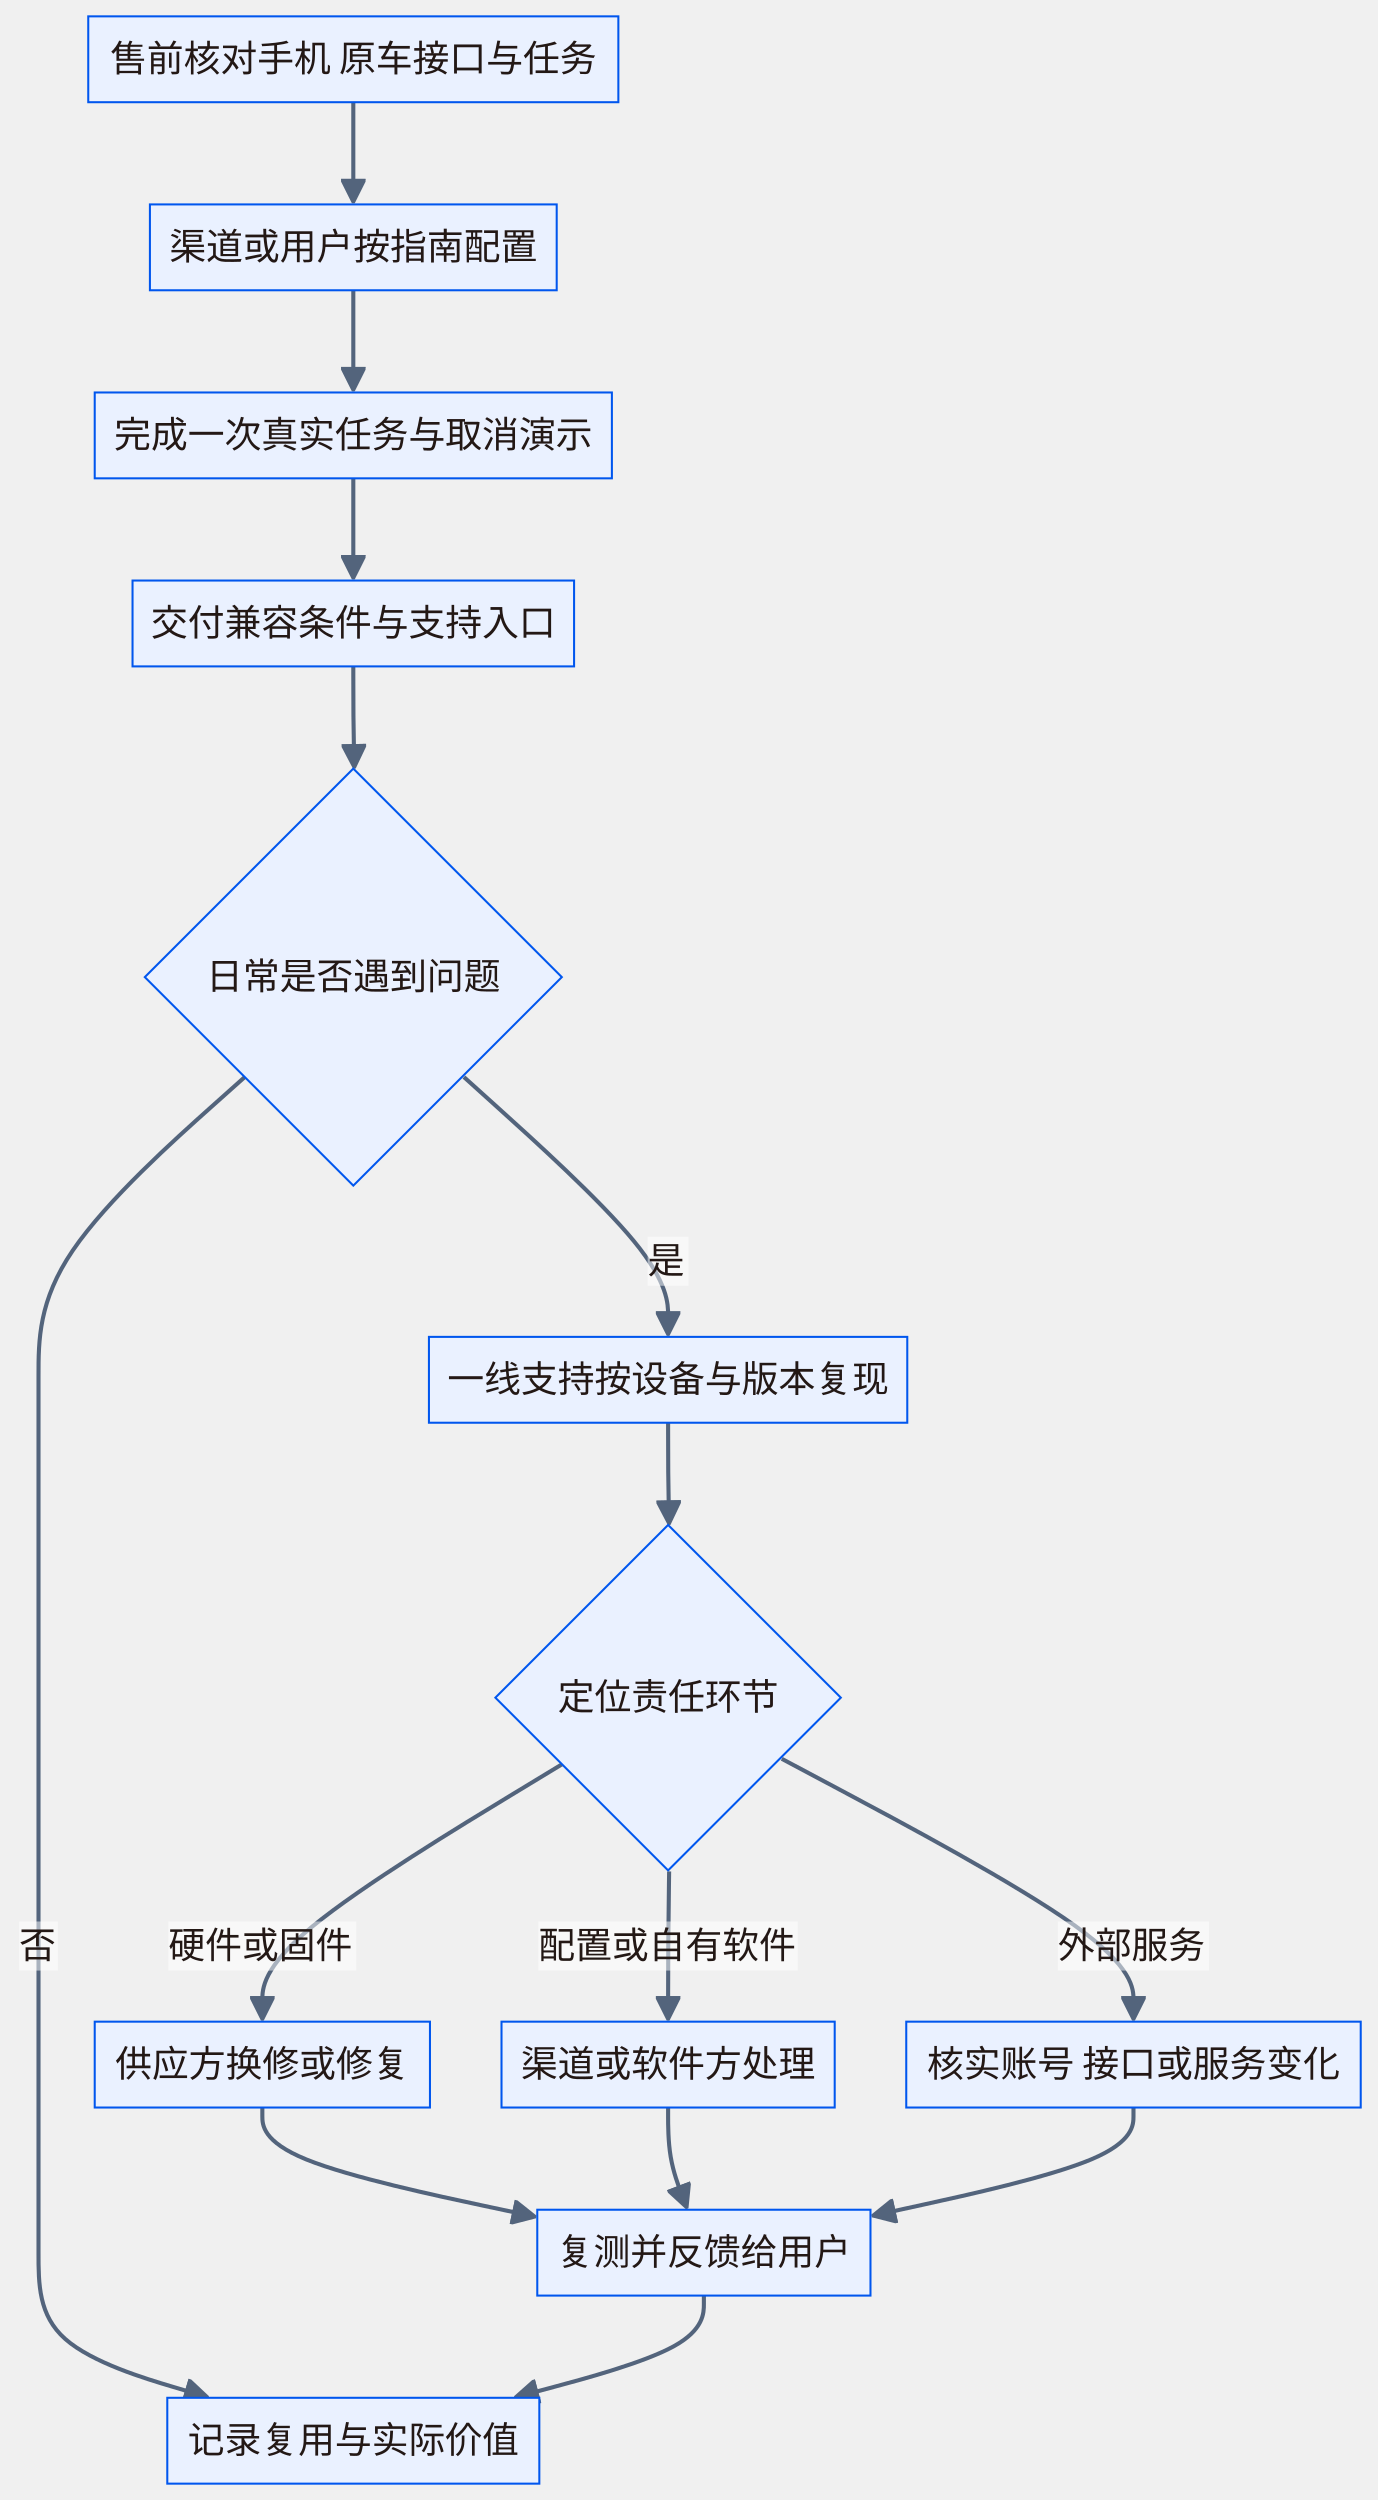
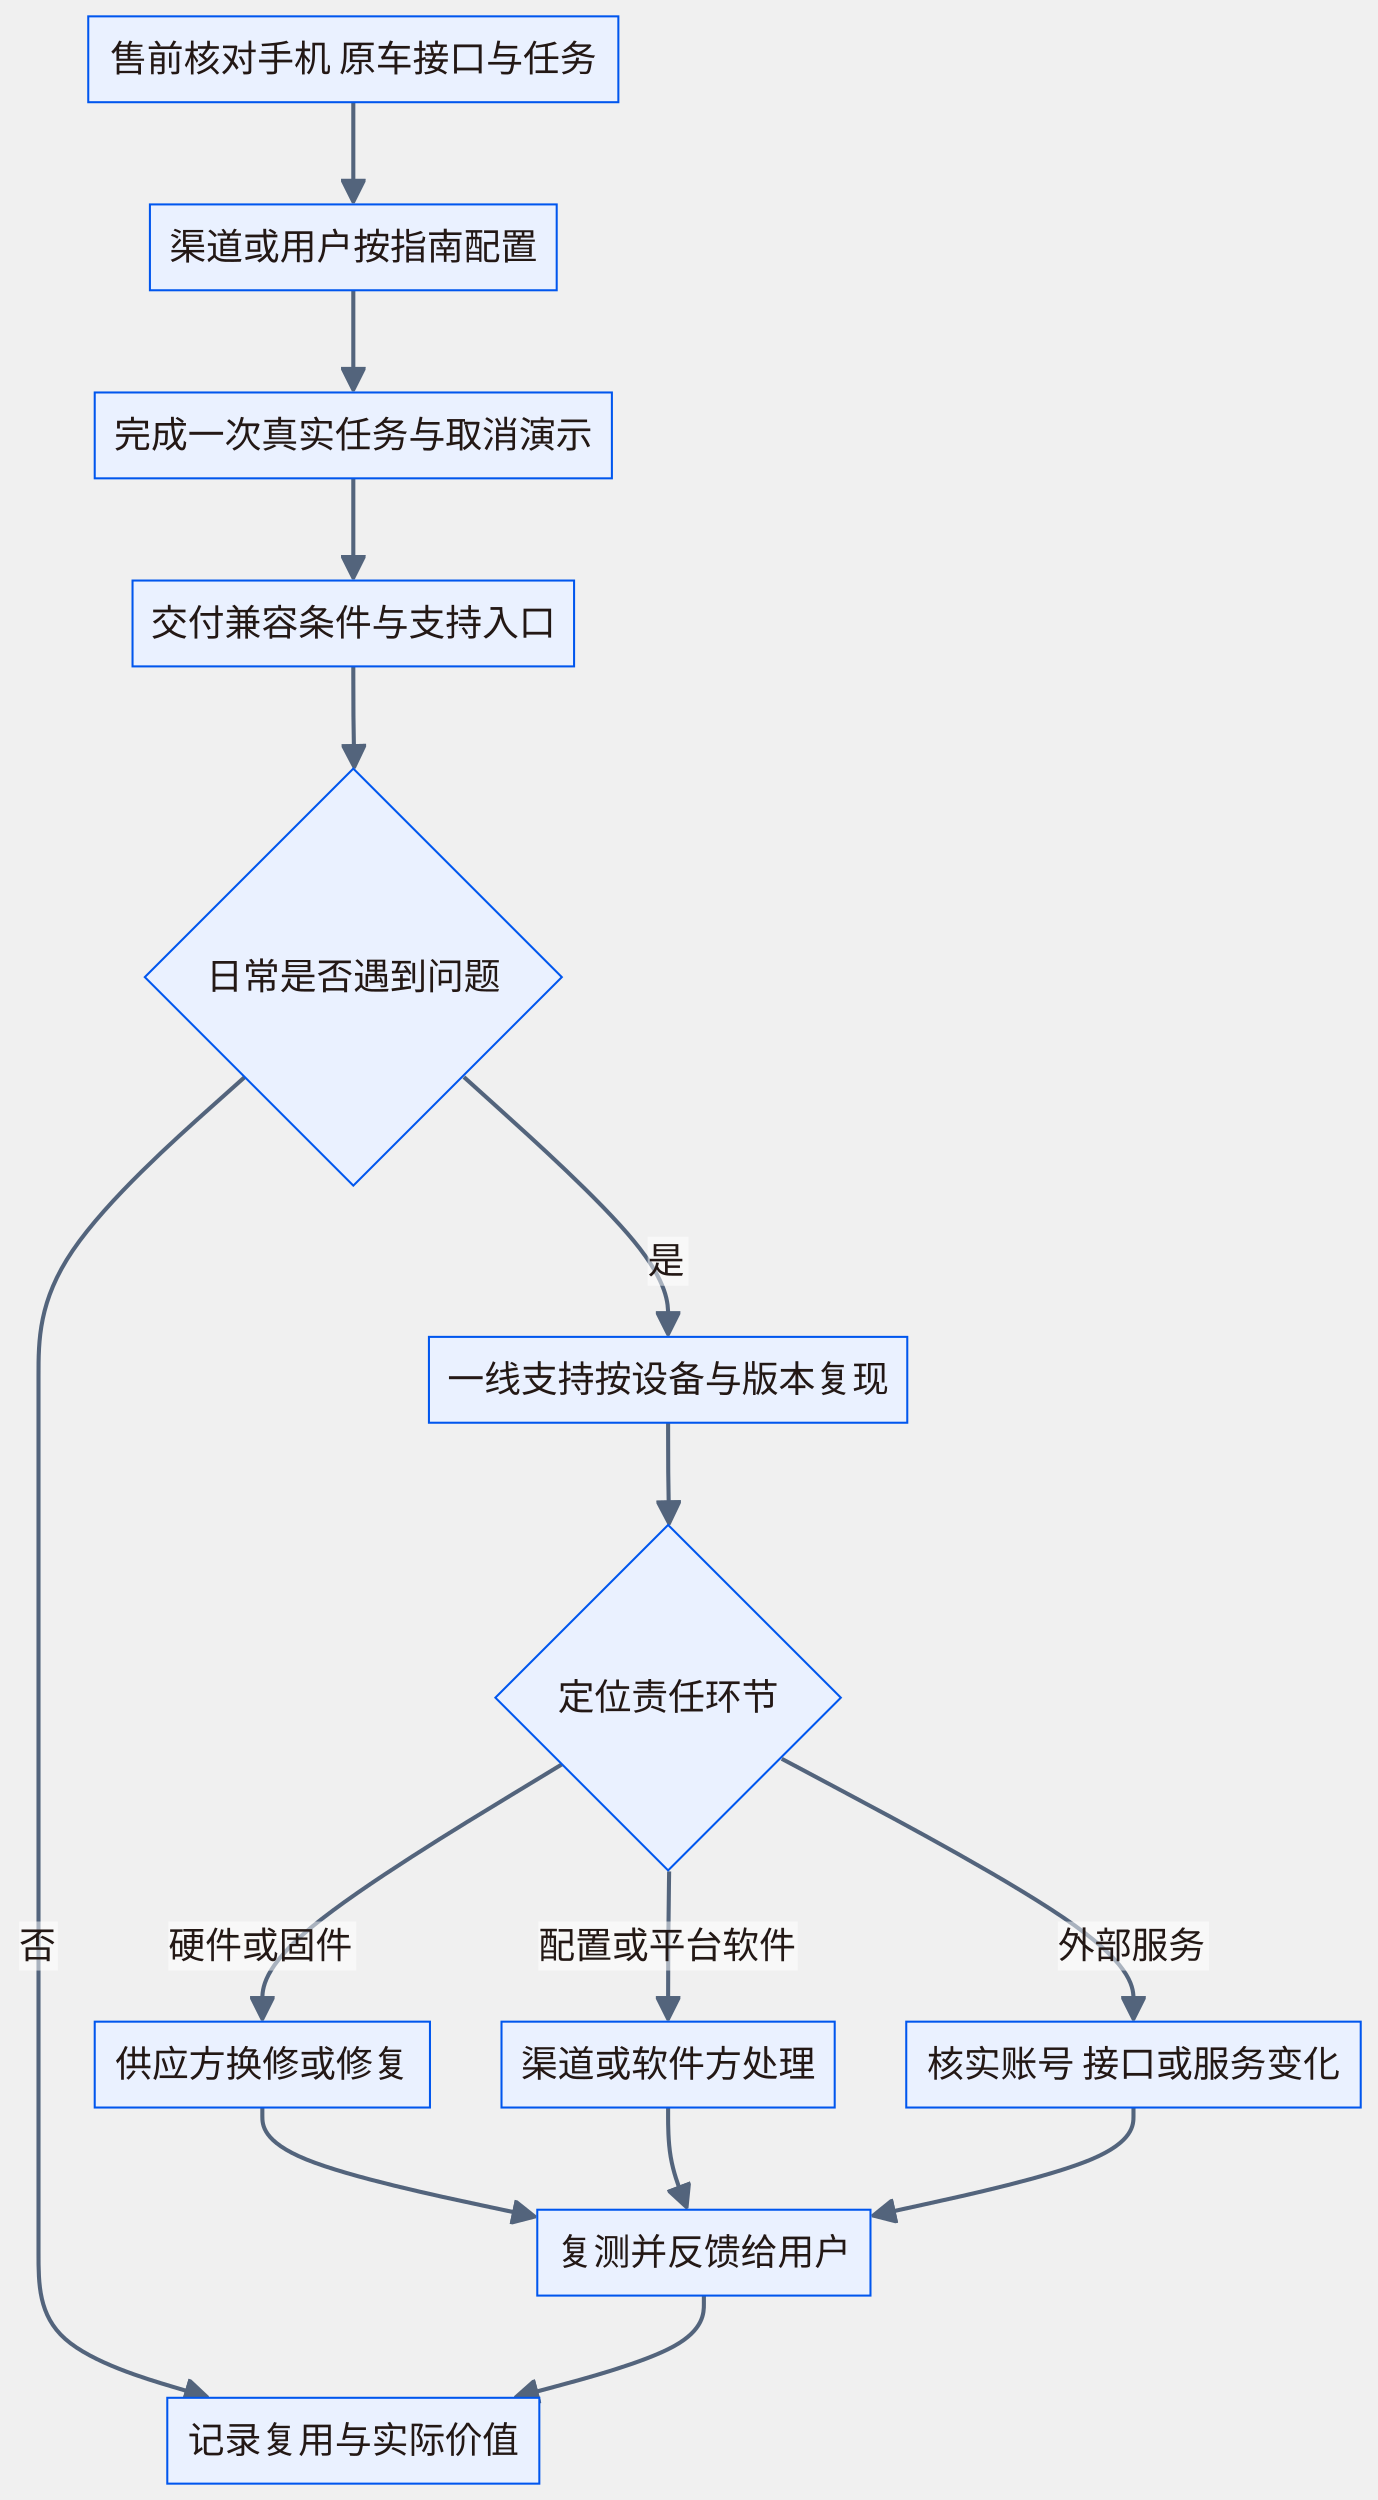
<svg xmlns="http://www.w3.org/2000/svg" aria-roledescription="flowchart-v2" role="graphics-document document" viewBox="-9 -8 673.326 1223" height="1223" width="674" id="researchFigure7">
  <style>#researchFigure7{font-family:Microsoft YaHei,PingFang SC,sans-serif;font-size:18px;fill:#231815;}#researchFigure7 .error-icon{fill:#F4F7FC;}#researchFigure7 .error-text{fill:#0b0803;stroke:#0b0803;}#researchFigure7 .edge-thickness-normal{stroke-width:2px;}#researchFigure7 .edge-thickness-thick{stroke-width:3.5px;}#researchFigure7 .edge-pattern-solid{stroke-dasharray:0;}#researchFigure7 .edge-pattern-dashed{stroke-dasharray:3;}#researchFigure7 .edge-pattern-dotted{stroke-dasharray:2;}#researchFigure7 .marker{fill:#53647C;stroke:#53647C;}#researchFigure7 .marker.cross{stroke:#53647C;}#researchFigure7 svg{font-family:Microsoft YaHei,PingFang SC,sans-serif;font-size:18px;}#researchFigure7 .label{font-family:Microsoft YaHei,PingFang SC,sans-serif;color:#231815;}#researchFigure7 .cluster-label text{fill:#0b0803;}#researchFigure7 .cluster-label span,#researchFigure7 p{color:#0b0803;}#researchFigure7 .label text,#researchFigure7 span,#researchFigure7 p{fill:#231815;color:#231815;}#researchFigure7 .node rect,#researchFigure7 .node circle,#researchFigure7 .node ellipse,#researchFigure7 .node polygon,#researchFigure7 .node path{fill:#EAF1FF;stroke:#0056EE;stroke-width:1px;}#researchFigure7 .flowchart-label text{text-anchor:middle;}#researchFigure7 .node .katex path{fill:#000;stroke:#000;stroke-width:1px;}#researchFigure7 .node .label{text-align:center;}#researchFigure7 .node.clickable{cursor:pointer;}#researchFigure7 .arrowheadPath{fill:#0b0b0b;}#researchFigure7 .edgePath .path{stroke:#53647C;stroke-width:2.0px;}#researchFigure7 .flowchart-link{stroke:#53647C;fill:none;}#researchFigure7 .edgeLabel{background-color:#FFFFFF;text-align:center;}#researchFigure7 .edgeLabel rect{opacity:0.5;background-color:#FFFFFF;fill:#FFFFFF;}#researchFigure7 .labelBkg{background-color:rgba(255, 255, 255, 0.5);}#researchFigure7 .cluster rect{fill:#F8FAFF;stroke:#AABDE0;stroke-width:1px;}#researchFigure7 .cluster text{fill:#0b0803;}#researchFigure7 .cluster span,#researchFigure7 p{color:#0b0803;}#researchFigure7 div.mermaidTooltip{position:absolute;text-align:center;max-width:200px;padding:2px;font-family:Microsoft YaHei,PingFang SC,sans-serif;font-size:12px;background:#F4F7FC;border:1px solid hsl(217.5, 17.143%, 87.255%);border-radius:2px;pointer-events:none;z-index:100;}#researchFigure7 .flowchartTitleText{text-anchor:middle;font-size:18px;fill:#231815;}#researchFigure7 :root{--mermaid-font-family:Microsoft YaHei,PingFang SC,sans-serif;}</style>
  <g>
    <marker orient="auto" markerHeight="12" markerWidth="12" markerUnits="userSpaceOnUse" refY="5" refX="6" viewBox="0 0 10 10" class="marker flowchart" id="researchFigure7_flowchart-pointEnd">
      <path style="stroke-width: 1; stroke-dasharray: 1, 0;" class="arrowMarkerPath" d="M 0 0 L 10 5 L 0 10 z" />
    </marker>
    <marker orient="auto" markerHeight="12" markerWidth="12" markerUnits="userSpaceOnUse" refY="5" refX="4.5" viewBox="0 0 10 10" class="marker flowchart" id="researchFigure7_flowchart-pointStart">
      <path style="stroke-width: 1; stroke-dasharray: 1, 0;" class="arrowMarkerPath" d="M 0 5 L 10 10 L 10 0 z" />
    </marker>
    <marker orient="auto" markerHeight="11" markerWidth="11" markerUnits="userSpaceOnUse" refY="5" refX="11" viewBox="0 0 10 10" class="marker flowchart" id="researchFigure7_flowchart-circleEnd">
      <circle style="stroke-width: 1; stroke-dasharray: 1, 0;" class="arrowMarkerPath" r="5" cy="5" cx="5" />
    </marker>
    <marker orient="auto" markerHeight="11" markerWidth="11" markerUnits="userSpaceOnUse" refY="5" refX="-1" viewBox="0 0 10 10" class="marker flowchart" id="researchFigure7_flowchart-circleStart">
      <circle style="stroke-width: 1; stroke-dasharray: 1, 0;" class="arrowMarkerPath" r="5" cy="5" cx="5" />
    </marker>
    <marker orient="auto" markerHeight="11" markerWidth="11" markerUnits="userSpaceOnUse" refY="5.2" refX="12" viewBox="0 0 11 11" class="marker cross flowchart" id="researchFigure7_flowchart-crossEnd">
      <path style="stroke-width: 2; stroke-dasharray: 1, 0;" class="arrowMarkerPath" d="M 1,1 l 9,9 M 10,1 l -9,9" />
    </marker>
    <marker orient="auto" markerHeight="11" markerWidth="11" markerUnits="userSpaceOnUse" refY="5.2" refX="-1" viewBox="0 0 11 11" class="marker cross flowchart" id="researchFigure7_flowchart-crossStart">
      <path style="stroke-width: 2; stroke-dasharray: 1, 0;" class="arrowMarkerPath" d="M 1,1 l 9,9 M 10,1 l -9,9" />
    </marker>
    <g class="root">
      <g class="clusters" />
      <g class="edgePaths">
        <path marker-end="url(#researchFigure7_flowchart-pointEnd)" style="fill:none;" class="edge-thickness-normal edge-pattern-solid flowchart-link LS-A LE-B" id="L-A-B-0" d="M163.5,42L163.5,46.167C163.5,50.333,163.5,58.667,163.5,66.117C163.5,73.567,163.5,80.133,163.5,83.417L163.5,86.7" />
        <path marker-end="url(#researchFigure7_flowchart-pointEnd)" style="fill:none;" class="edge-thickness-normal edge-pattern-solid flowchart-link LS-B LE-C" id="L-B-C-0" d="M163.5,134L163.5,138.167C163.5,142.333,163.5,150.667,163.5,158.117C163.5,165.567,163.5,172.133,163.5,175.417L163.5,178.7" />
        <path marker-end="url(#researchFigure7_flowchart-pointEnd)" style="fill:none;" class="edge-thickness-normal edge-pattern-solid flowchart-link LS-C LE-D" id="L-C-D-0" d="M163.5,226L163.5,230.167C163.5,234.333,163.5,242.667,163.5,250.117C163.5,257.567,163.5,264.133,163.5,267.417L163.5,270.7" />
        <path marker-end="url(#researchFigure7_flowchart-pointEnd)" style="fill:none;" class="edge-thickness-normal edge-pattern-solid flowchart-link LS-D LE-E" id="L-D-E-0" d="M163.5,318L163.5,322.167C163.5,326.333,163.5,334.667,163.566,342.2C163.632,349.734,163.764,356.467,163.83,359.834L163.896,363.201" />
        <path marker-end="url(#researchFigure7_flowchart-pointEnd)" style="fill:none;" class="edge-thickness-normal edge-pattern-solid flowchart-link LS-E LE-F" id="L-E-F-0" d="M110.389,518.889L93.574,533.908C76.759,548.926,43.13,578.963,26.315,603.648C9.5,628.333,9.5,647.667,9.5,665C9.5,682.333,9.5,697.667,9.5,723.583C9.5,749.5,9.5,786,9.5,824.5C9.5,863,9.5,903.5,9.5,933.417C9.5,963.333,9.5,982.667,9.5,1000C9.5,1017.333,9.5,1032.667,9.5,1048C9.5,1063.333,9.5,1078.667,9.5,1094C9.5,1109.333,9.5,1124.667,22.603,1136.247C35.706,1147.828,61.912,1155.655,75.014,1159.569L88.117,1163.483" />
        <path marker-end="url(#researchFigure7_flowchart-pointEnd)" style="fill:none;" class="edge-thickness-normal edge-pattern-solid flowchart-link LS-E LE-G" id="L-E-G-0" d="M217.611,518.889L234.259,533.908C250.907,548.926,284.204,578.963,300.852,599.265C317.5,619.567,317.5,630.133,317.5,635.417L317.5,640.7" />
        <path marker-end="url(#researchFigure7_flowchart-pointEnd)" style="fill:none;" class="edge-thickness-normal edge-pattern-solid flowchart-link LS-G LE-H" id="L-G-H-0" d="M317.5,688L317.5,692.167C317.5,696.333,317.5,704.667,317.566,712.2C317.632,719.734,317.764,726.467,317.83,729.834L317.896,733.201" />
        <path marker-end="url(#researchFigure7_flowchart-pointEnd)" style="fill:none;" class="edge-thickness-normal edge-pattern-solid flowchart-link LS-H LE-I" id="L-H-I-0" d="M265.584,855.084L241.153,869.903C216.722,884.722,167.861,914.361,143.431,934.464C119,954.567,119,965.133,119,970.417L119,975.7" />
        <path marker-end="url(#researchFigure7_flowchart-pointEnd)" style="fill:none;" class="edge-thickness-normal edge-pattern-solid flowchart-link LS-H LE-J" id="L-H-J-0" d="M318,907.5L317.917,913.583C317.833,919.667,317.667,931.833,317.583,943.2C317.5,954.567,317.5,965.133,317.5,970.417L317.5,975.7" />
        <path marker-end="url(#researchFigure7_flowchart-pointEnd)" style="fill:none;" class="edge-thickness-normal edge-pattern-solid flowchart-link LS-H LE-K" id="L-H-K-0" d="M373.096,852.404L401.774,867.67C430.452,882.936,487.807,913.468,516.485,934.017C545.163,954.567,545.163,965.133,545.163,970.417L545.163,975.7" />
        <path marker-end="url(#researchFigure7_flowchart-pointEnd)" style="fill:none;" class="edge-thickness-normal edge-pattern-solid flowchart-link LS-I LE-L" id="L-I-L-0" d="M119,1023L119,1027.167C119,1031.333,119,1039.667,140.553,1048.423C162.105,1057.18,205.211,1066.36,226.764,1070.95L248.316,1075.54" />
        <path marker-end="url(#researchFigure7_flowchart-pointEnd)" style="fill:none;" class="edge-thickness-normal edge-pattern-solid flowchart-link LS-J LE-L" id="L-J-L-0" d="M317.5,1023L317.5,1027.167C317.5,1031.333,317.5,1039.667,318.771,1047.174C320.042,1054.682,322.584,1061.364,323.855,1064.705L325.126,1068.046" />
        <path marker-end="url(#researchFigure7_flowchart-pointEnd)" style="fill:none;" class="edge-thickness-normal edge-pattern-solid flowchart-link LS-K LE-L" id="L-K-L-0" d="M545.163,1023L545.163,1027.167C545.163,1031.333,545.163,1039.667,524.582,1048.338C504.001,1057.009,462.839,1066.019,442.258,1070.524L421.677,1075.028" />
        <path marker-end="url(#researchFigure7_flowchart-pointEnd)" style="fill:none;" class="edge-thickness-normal edge-pattern-solid flowchart-link LS-L LE-F" id="L-L-F-0" d="M335,1115L335,1119.167C335,1123.333,335,1131.667,320.319,1139.771C305.638,1147.876,276.275,1155.751,261.594,1159.689L246.913,1163.627" />
      </g>
      <g class="edgeLabels">
        <g class="edgeLabel">
          <g transform="translate(0, 0)" class="label">
            <rect height="0" width="0" ry="0" rx="0" />
            <text style="">
              <tspan class="row" x="0" dy="1em" xml:space="preserve" />
            </text>
          </g>
        </g>
        <g class="edgeLabel">
          <g transform="translate(0, 0)" class="label">
            <rect height="0" width="0" ry="0" rx="0" />
            <text style="">
              <tspan class="row" x="0" dy="1em" xml:space="preserve" />
            </text>
          </g>
        </g>
        <g class="edgeLabel">
          <g transform="translate(0, 0)" class="label">
            <rect height="0" width="0" ry="0" rx="0" />
            <text style="">
              <tspan class="row" x="0" dy="1em" xml:space="preserve" />
            </text>
          </g>
        </g>
        <g class="edgeLabel">
          <g transform="translate(0, 0)" class="label">
            <rect height="0" width="0" ry="0" rx="0" />
            <text style="">
              <tspan class="row" x="0" dy="1em" xml:space="preserve" />
            </text>
          </g>
        </g>
        <g transform="translate(9.5, 944)" class="edgeLabel">
          <g transform="translate(-9.5, -12)" class="label">
            <rect height="24" width="19" ry="0" rx="0" />
            <text style="">
              <tspan class="row" x="0" dy="1em" xml:space="preserve">否</tspan>
            </text>
          </g>
        </g>
        <g transform="translate(317.5, 609)" class="edgeLabel">
          <g transform="translate(-10, -12)" class="label">
            <rect height="24" width="20" ry="0" rx="0" />
            <text style="">
              <tspan class="row" x="0" dy="1em" xml:space="preserve">是</tspan>
            </text>
          </g>
        </g>
        <g class="edgeLabel">
          <g transform="translate(0, 0)" class="label">
            <rect height="0" width="0" ry="0" rx="0" />
            <text style="">
              <tspan class="row" x="0" dy="1em" xml:space="preserve" />
            </text>
          </g>
        </g>
        <g transform="translate(119, 944)" class="edgeLabel">
          <g transform="translate(-46, -12)" class="label">
            <rect height="24" width="91.962" ry="0" rx="0" />
            <text style="">
              <tspan class="row" x="0" dy="1em" xml:space="preserve">硬件或固件</tspan>
            </text>
          </g>
        </g>
        <g transform="translate(317.5, 944)" class="edgeLabel">
          <g transform="translate(-63.5, -12)" class="label">
            <rect height="24" width="126.943" ry="0" rx="0" />
            <text style="">
-               <tspan class="row" x="0" dy="1em" xml:space="preserve">配置或自有软件</tspan>
+               <tspan class="row" x="0" dy="1em" xml:space="preserve">配置或平台软件</tspan>
            </text>
          </g>
        </g>
        <g transform="translate(545.1631, 944)" class="edgeLabel">
          <g transform="translate(-37, -12)" class="label">
            <rect height="24" width="73.971" ry="0" rx="0" />
            <text style="">
              <tspan class="row" x="0" dy="1em" xml:space="preserve">外部服务</tspan>
            </text>
          </g>
        </g>
        <g class="edgeLabel">
          <g transform="translate(0, 0)" class="label">
            <rect height="0" width="0" ry="0" rx="0" />
            <text style="">
              <tspan class="row" x="0" dy="1em" xml:space="preserve" />
            </text>
          </g>
        </g>
        <g class="edgeLabel">
          <g transform="translate(0, 0)" class="label">
            <rect height="0" width="0" ry="0" rx="0" />
            <text style="">
              <tspan class="row" x="0" dy="1em" xml:space="preserve" />
            </text>
          </g>
        </g>
        <g class="edgeLabel">
          <g transform="translate(0, 0)" class="label">
            <rect height="0" width="0" ry="0" rx="0" />
            <text style="">
              <tspan class="row" x="0" dy="1em" xml:space="preserve" />
            </text>
          </g>
        </g>
        <g class="edgeLabel">
          <g transform="translate(0, 0)" class="label">
            <rect height="0" width="0" ry="0" rx="0" />
            <text style="">
              <tspan class="row" x="0" dy="1em" xml:space="preserve" />
            </text>
          </g>
        </g>
      </g>
      <g class="nodes">
-         <g transform="translate(163.5, 21)" data-id="A" data-node="true" id="flowchart-A-379" class="node default default flowchart-label">
+         <g transform="translate(163.5, 21)" data-id="A" data-node="true" id="flowchart-A-163" class="node default default flowchart-label">
          <rect height="42" width="259.326" y="-21" x="-129.663" ry="0" rx="0" style="" class="basic label-container" />
          <g transform="translate(0, -12)" style="" class="label">
            <rect />
            <text style="">
              <tspan class="row" x="0" dy="1em" xml:space="preserve">售前核对手机 原车接口与任务</tspan>
            </text>
          </g>
        </g>
-         <g transform="translate(163.5, 113)" data-id="B" data-node="true" id="flowchart-B-380" class="node default default flowchart-label">
+         <g transform="translate(163.5, 113)" data-id="B" data-node="true" id="flowchart-B-164" class="node default default flowchart-label">
          <rect height="42" width="199" y="-21" x="-99.5" ry="0" rx="0" style="" class="basic label-container" />
          <g transform="translate(0, -12)" style="" class="label">
            <rect />
            <text style="">
              <tspan class="row" x="0" dy="1em" xml:space="preserve">渠道或用户按指南配置</tspan>
            </text>
          </g>
        </g>
-         <g transform="translate(163.5, 205)" data-id="C" data-node="true" id="flowchart-C-382" class="node default default flowchart-label">
+         <g transform="translate(163.5, 205)" data-id="C" data-node="true" id="flowchart-C-166" class="node default default flowchart-label">
          <rect height="42" width="253" y="-21" x="-126.5" ry="0" rx="0" style="" class="basic label-container" />
          <g transform="translate(0, -12)" style="" class="label">
            <rect />
            <text style="">
              <tspan class="row" x="0" dy="1em" xml:space="preserve">完成一次真实任务与取消演示</tspan>
            </text>
          </g>
        </g>
-         <g transform="translate(163.5, 297)" data-id="D" data-node="true" id="flowchart-D-384" class="node default default flowchart-label">
+         <g transform="translate(163.5, 297)" data-id="D" data-node="true" id="flowchart-D-168" class="node default default flowchart-label">
          <rect height="42" width="216" y="-21" x="-108" ry="0" rx="0" style="" class="basic label-container" />
          <g transform="translate(0, -12)" style="" class="label">
            <rect />
            <text style="">
              <tspan class="row" x="0" dy="1em" xml:space="preserve">交付兼容条件与支持入口</tspan>
            </text>
          </g>
        </g>
-         <g transform="translate(163.5, 470)" data-id="E" data-node="true" id="flowchart-E-386" class="node default default flowchart-label">
+         <g transform="translate(163.5, 470)" data-id="E" data-node="true" id="flowchart-E-170" class="node default default flowchart-label">
          <polygon style="" transform="translate(-102,102)" class="label-container" points="102,0 204,-102 102,-204 0,-102" />
          <g transform="translate(0, -12)" style="" class="label">
            <rect />
            <text style="">
              <tspan class="row" x="0" dy="1em" xml:space="preserve">日常是否遇到问题</tspan>
            </text>
          </g>
        </g>
-         <g transform="translate(163.5, 1186)" data-id="F" data-node="true" id="flowchart-F-388" class="node default default flowchart-label">
+         <g transform="translate(163.5, 1186)" data-id="F" data-node="true" id="flowchart-F-172" class="node default default flowchart-label">
          <rect height="42" width="182" y="-21" x="-91" ry="0" rx="0" style="" class="basic label-container" />
          <g transform="translate(0, -12)" style="" class="label">
            <rect />
            <text style="">
              <tspan class="row" x="0" dy="1em" xml:space="preserve">记录复用与实际价值</tspan>
            </text>
          </g>
        </g>
-         <g transform="translate(317.5, 667)" data-id="G" data-node="true" id="flowchart-G-390" class="node default default flowchart-label">
+         <g transform="translate(317.5, 667)" data-id="G" data-node="true" id="flowchart-G-174" class="node default default flowchart-label">
          <rect height="42" width="234" y="-21" x="-117" ry="0" rx="0" style="" class="basic label-container" />
          <g transform="translate(0, -12)" style="" class="label">
            <rect />
            <text style="">
              <tspan class="row" x="0" dy="1em" xml:space="preserve">一线支持按设备与版本复现</tspan>
            </text>
          </g>
        </g>
-         <g transform="translate(317.5, 822.5)" data-id="H" data-node="true" id="flowchart-H-392" class="node default default flowchart-label">
+         <g transform="translate(317.5, 822.5)" data-id="H" data-node="true" id="flowchart-H-176" class="node default default flowchart-label">
          <polygon style="" transform="translate(-84.5,84.5)" class="label-container" points="84.5,0 169,-84.5 84.5,-169 0,-84.5" />
          <g transform="translate(0, -12)" style="" class="label">
            <rect />
            <text style="">
              <tspan class="row" x="0" dy="1em" xml:space="preserve">定位责任环节</tspan>
            </text>
          </g>
        </g>
-         <g transform="translate(119, 1002)" data-id="I" data-node="true" id="flowchart-I-394" class="node default default flowchart-label">
+         <g transform="translate(119, 1002)" data-id="I" data-node="true" id="flowchart-I-178" class="node default default flowchart-label">
          <rect height="42" width="164" y="-21" x="-82" ry="0" rx="0" style="" class="basic label-container" />
          <g transform="translate(0, -12)" style="" class="label">
            <rect />
            <text style="">
              <tspan class="row" x="0" dy="1em" xml:space="preserve">供应方换修或修复</tspan>
            </text>
          </g>
        </g>
-         <g transform="translate(317.5, 1002)" data-id="J" data-node="true" id="flowchart-J-396" class="node default default flowchart-label">
+         <g transform="translate(317.5, 1002)" data-id="J" data-node="true" id="flowchart-J-180" class="node default default flowchart-label">
          <rect height="42" width="163" y="-21" x="-81.5" ry="0" rx="0" style="" class="basic label-container" />
          <g transform="translate(0, -12)" style="" class="label">
            <rect />
            <text style="">
              <tspan class="row" x="0" dy="1em" xml:space="preserve">渠道或软件方处理</tspan>
            </text>
          </g>
        </g>
-         <g transform="translate(545.1631, 1002)" data-id="K" data-node="true" id="flowchart-K-398" class="node default default flowchart-label">
+         <g transform="translate(545.1631, 1002)" data-id="K" data-node="true" id="flowchart-K-182" class="node default default flowchart-label">
          <rect height="42" width="222.326" y="-21" x="-111.163" ry="0" rx="0" style="" class="basic label-container" />
          <g transform="translate(0, -12)" style="" class="label">
            <rect />
            <text style="">
              <tspan class="row" x="0" dy="1em" xml:space="preserve">核实账号 接口或服务变化</tspan>
            </text>
          </g>
        </g>
-         <g transform="translate(335, 1094)" data-id="L" data-node="true" id="flowchart-L-400" class="node default default flowchart-label">
+         <g transform="translate(335, 1094)" data-id="L" data-node="true" id="flowchart-L-184" class="node default default flowchart-label">
          <rect height="42" width="163" y="-21" x="-81.5" ry="0" rx="0" style="" class="basic label-container" />
          <g transform="translate(0, -12)" style="" class="label">
            <rect />
            <text style="">
              <tspan class="row" x="0" dy="1em" xml:space="preserve">复测并反馈给用户</tspan>
            </text>
          </g>
        </g>
      </g>
    </g>
  </g>
</svg>
